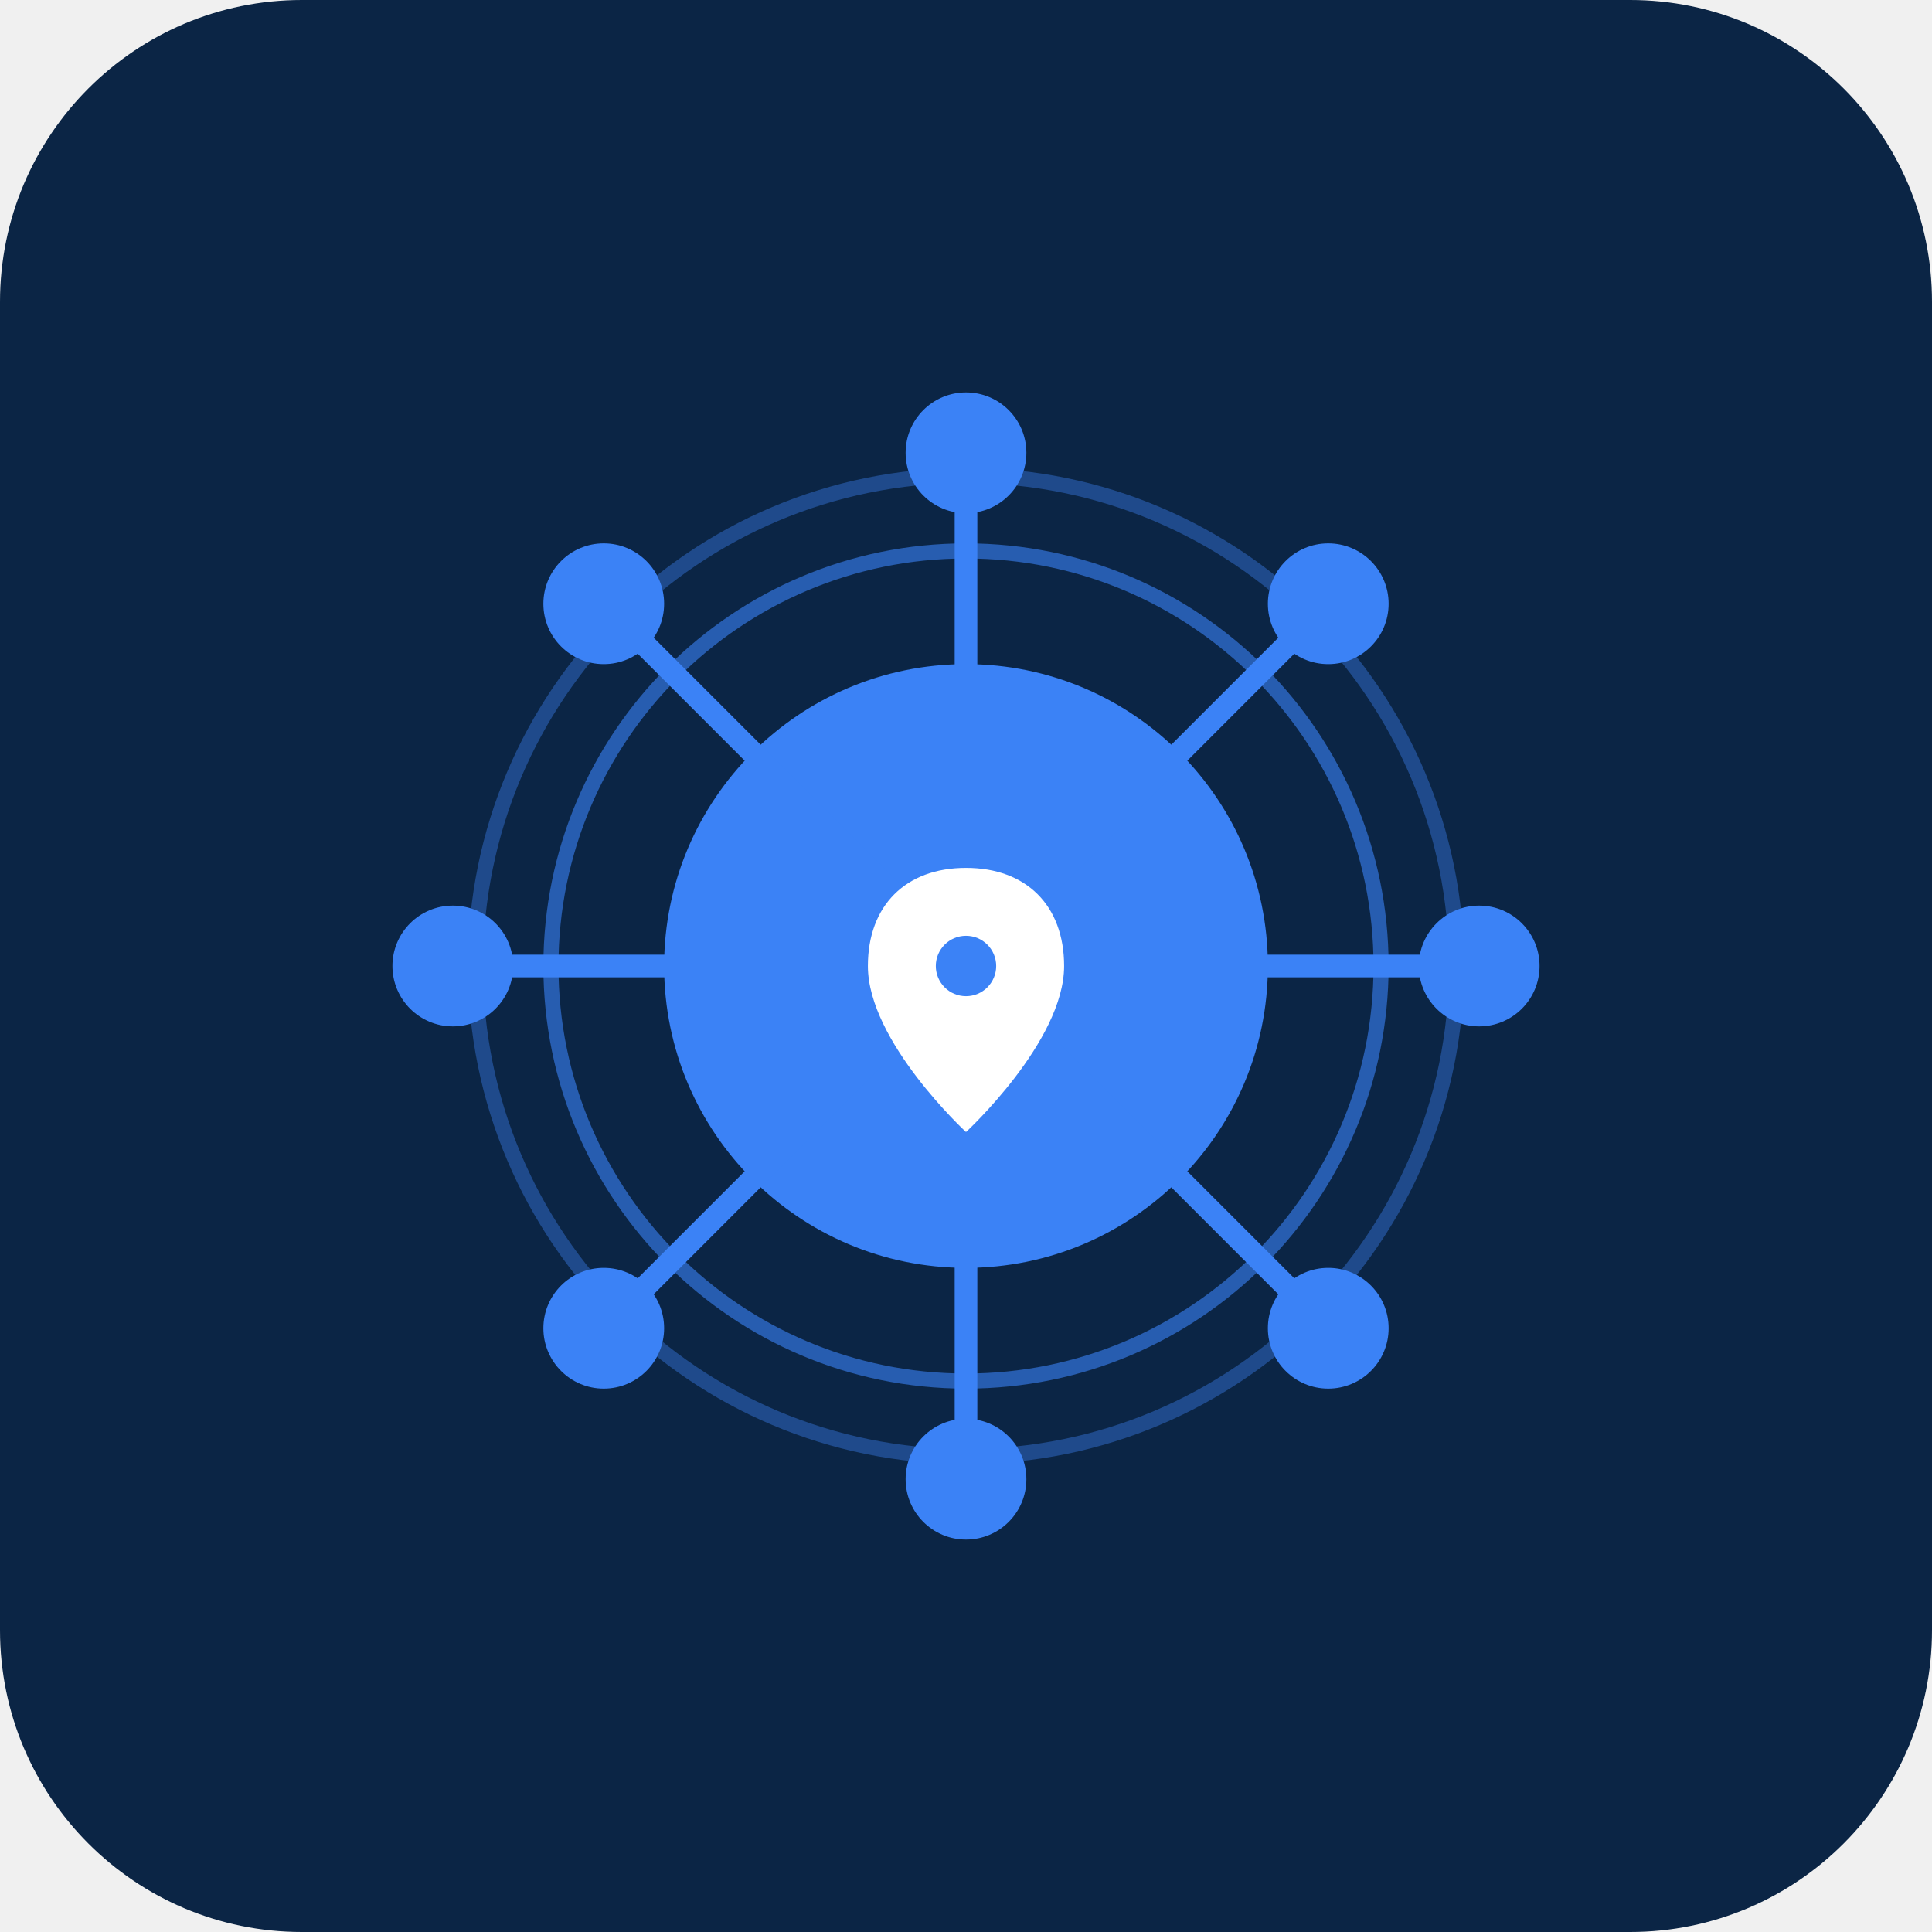
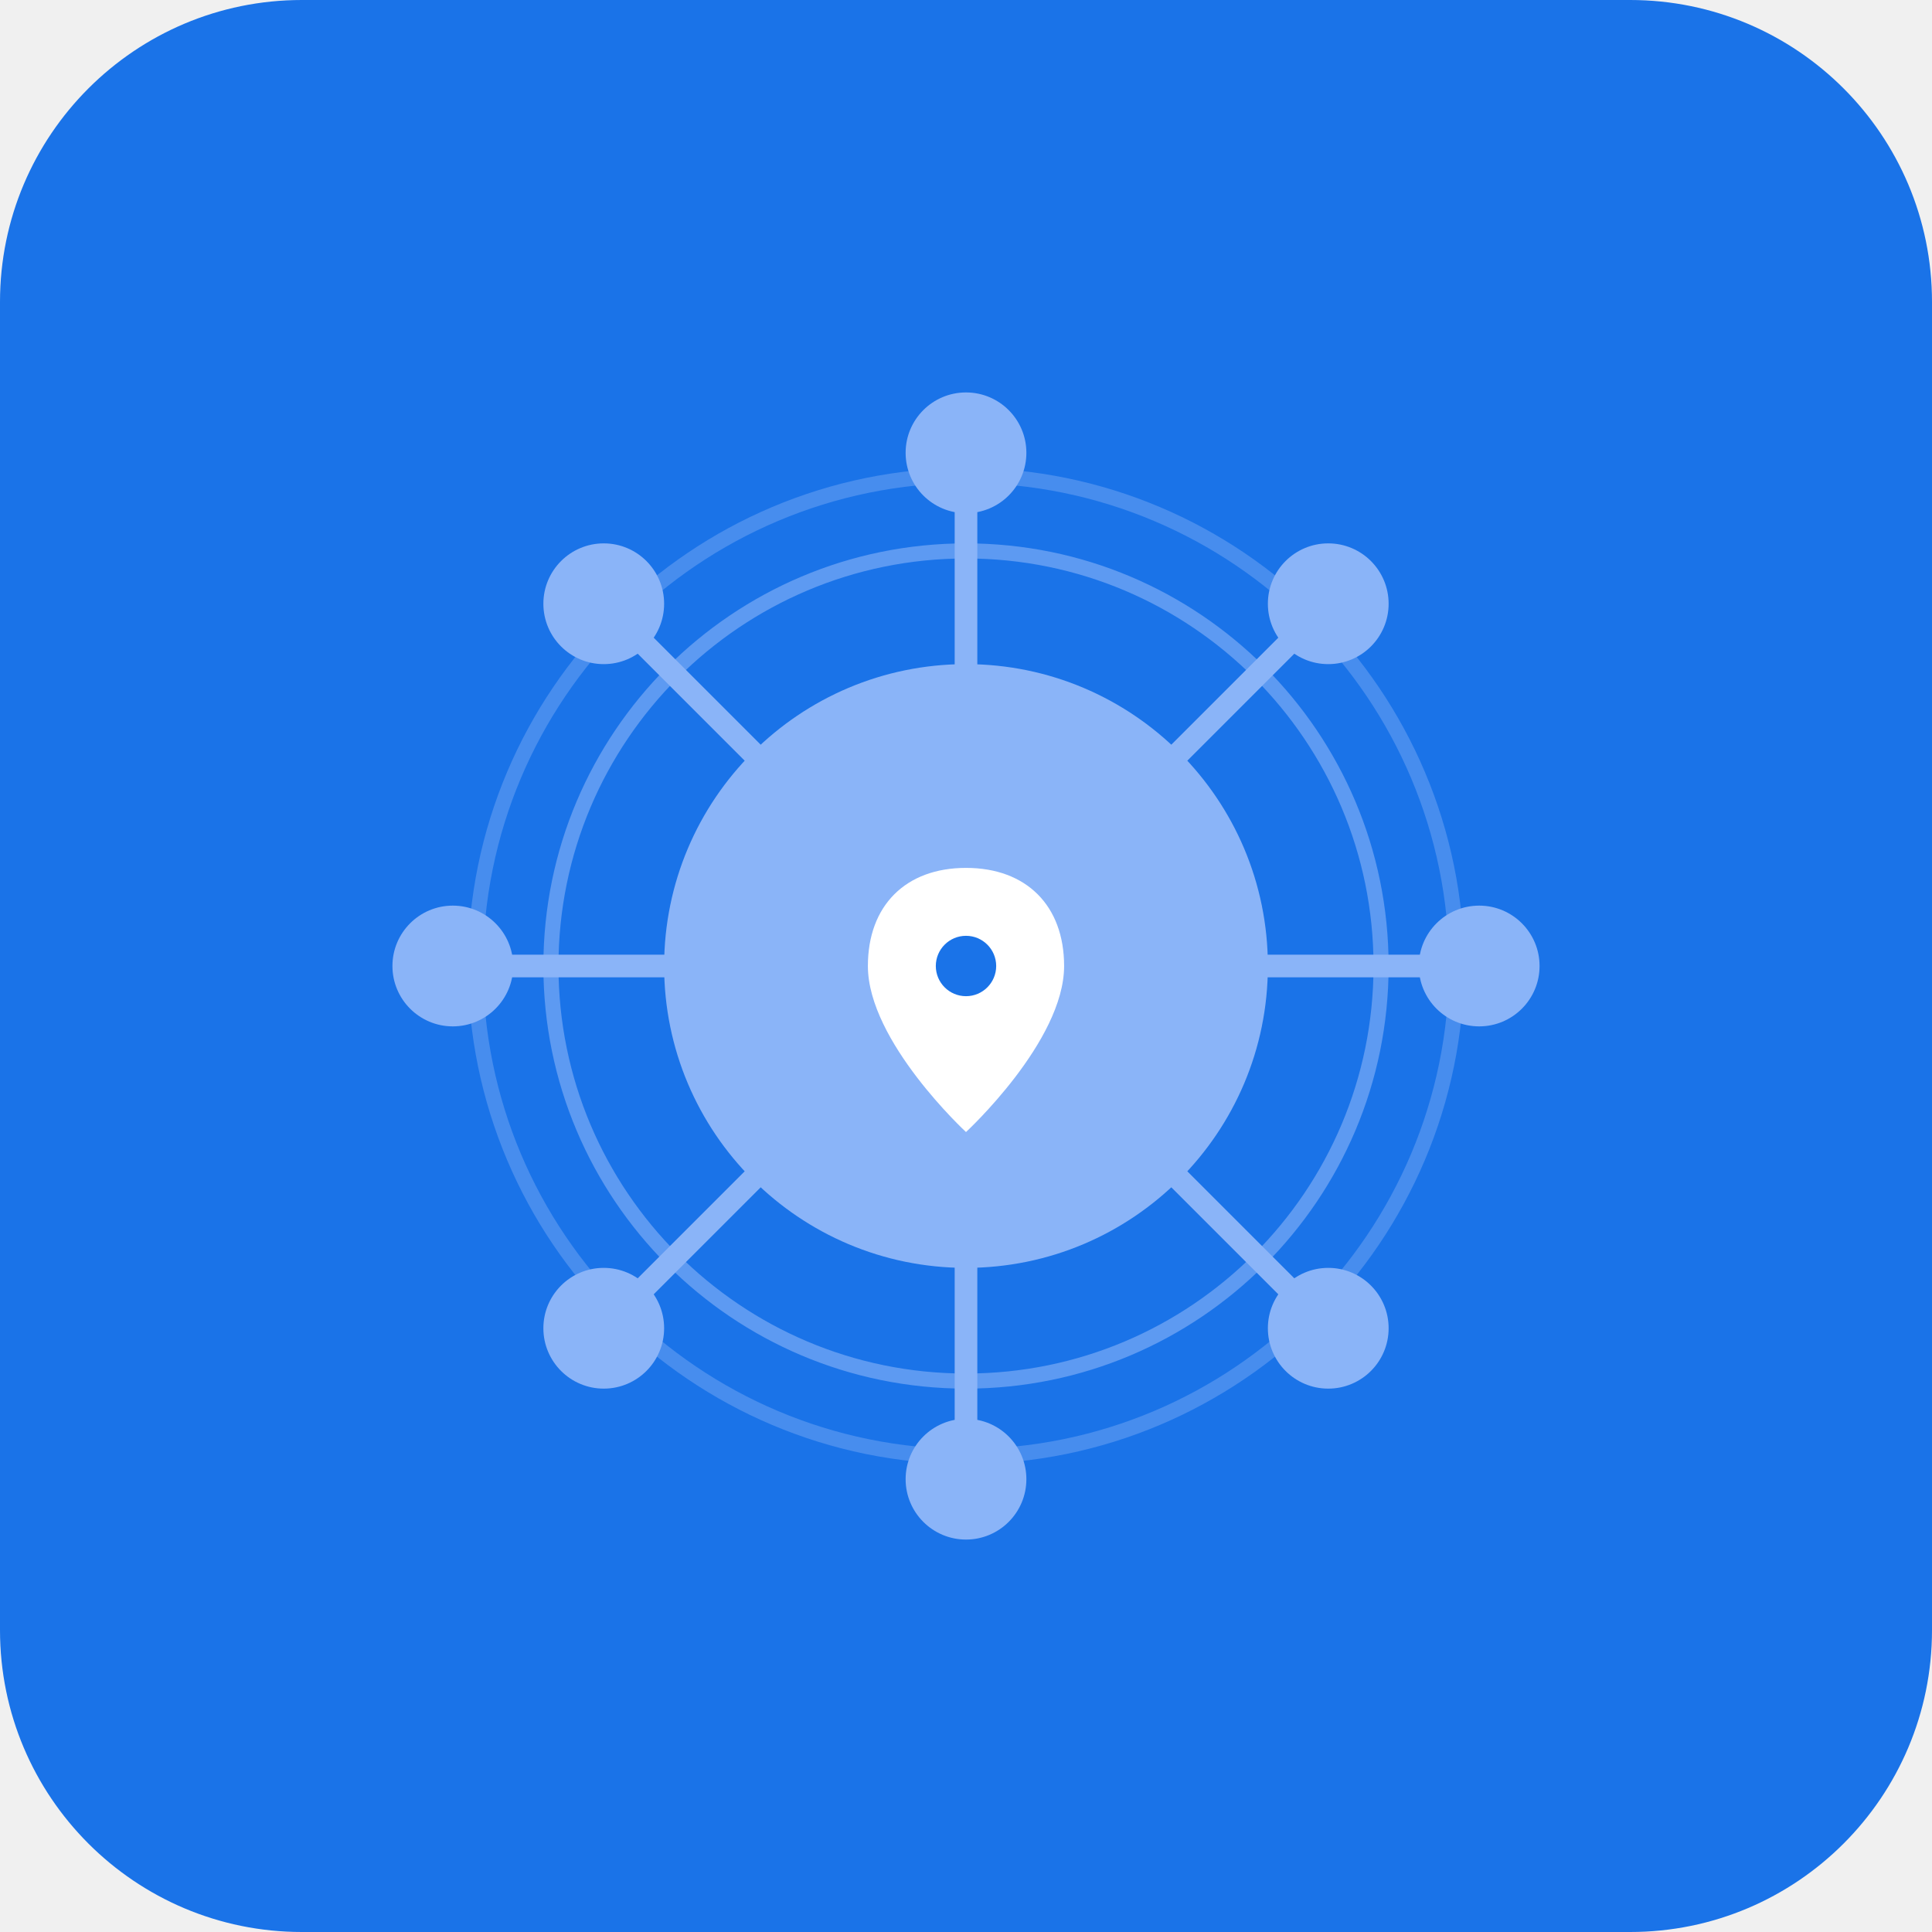
<svg xmlns="http://www.w3.org/2000/svg" width="256" height="256" viewBox="0 0 256 256">
-   <rect width="256" height="256" rx="40" fill="#0B2545" />
-   <circle cx="128" cy="128" r="40" fill="#3B82F6" />
-   <circle cx="128" cy="128" r="55" stroke="#3B82F6" stroke-width="2" fill="none" opacity="0.6" />
-   <circle cx="128" cy="128" r="65" stroke="#3B82F6" stroke-width="2" fill="none" opacity="0.4" />
-   <line x1="128" y1="128" x2="128" y2="60" stroke="#3B82F6" stroke-width="3" />
-   <line x1="128" y1="128" x2="60" y2="128" stroke="#3B82F6" stroke-width="3" />
-   <line x1="128" y1="128" x2="196" y2="128" stroke="#3B82F6" stroke-width="3" />
-   <line x1="128" y1="128" x2="128" y2="196" stroke="#3B82F6" stroke-width="3" />
-   <line x1="128" y1="128" x2="80" y2="80" stroke="#3B82F6" stroke-width="3" />
-   <line x1="128" y1="128" x2="176" y2="80" stroke="#3B82F6" stroke-width="3" />
-   <line x1="128" y1="128" x2="80" y2="176" stroke="#3B82F6" stroke-width="3" />
-   <line x1="128" y1="128" x2="176" y2="176" stroke="#3B82F6" stroke-width="3" />
-   <circle cx="128" cy="60" r="8" fill="#3B82F6" />
-   <circle cx="60" cy="128" r="8" fill="#3B82F6" />
-   <circle cx="196" cy="128" r="8" fill="#3B82F6" />
-   <circle cx="128" cy="196" r="8" fill="#3B82F6" />
-   <circle cx="80" cy="80" r="8" fill="#3B82F6" />
-   <circle cx="176" cy="80" r="8" fill="#3B82F6" />
-   <circle cx="80" cy="176" r="8" fill="#3B82F6" />
-   <circle cx="176" cy="176" r="8" fill="#3B82F6" />
+   <rect width="256" height="256" rx="40" fill="#1A73E8" />
+   <circle cx="128" cy="128" r="40" fill="#8AB4F8" />
+   <circle cx="128" cy="128" r="55" stroke="#8AB4F8" stroke-width="2" fill="none" opacity="0.6" />
+   <circle cx="128" cy="128" r="65" stroke="#8AB4F8" stroke-width="2" fill="none" opacity="0.4" />
+   <line x1="128" y1="128" x2="128" y2="60" stroke="#8AB4F8" stroke-width="3" />
+   <line x1="128" y1="128" x2="60" y2="128" stroke="#8AB4F8" stroke-width="3" />
+   <line x1="128" y1="128" x2="196" y2="128" stroke="#8AB4F8" stroke-width="3" />
+   <line x1="128" y1="128" x2="128" y2="196" stroke="#8AB4F8" stroke-width="3" />
+   <line x1="128" y1="128" x2="80" y2="80" stroke="#8AB4F8" stroke-width="3" />
+   <line x1="128" y1="128" x2="176" y2="80" stroke="#8AB4F8" stroke-width="3" />
+   <line x1="128" y1="128" x2="80" y2="176" stroke="#8AB4F8" stroke-width="3" />
+   <line x1="128" y1="128" x2="176" y2="176" stroke="#8AB4F8" stroke-width="3" />
+   <circle cx="128" cy="60" r="8" fill="#8AB4F8" />
+   <circle cx="60" cy="128" r="8" fill="#8AB4F8" />
+   <circle cx="196" cy="128" r="8" fill="#8AB4F8" />
+   <circle cx="128" cy="196" r="8" fill="#8AB4F8" />
+   <circle cx="80" cy="80" r="8" fill="#8AB4F8" />
+   <circle cx="176" cy="80" r="8" fill="#8AB4F8" />
+   <circle cx="80" cy="176" r="8" fill="#8AB4F8" />
+   <circle cx="176" cy="176" r="8" fill="#8AB4F8" />
  <path d="M128 115            C120 115 115 120 115 128            C115 138 128 150 128 150            C128 150 141 138 141 128            C141 120 136 115 128 115 Z" fill="#FFFFFF" />
-   <circle cx="128" cy="128" r="4" fill="#3B82F6" />
+   <circle cx="128" cy="128" r="4" fill="#1A73E8" />
</svg>
